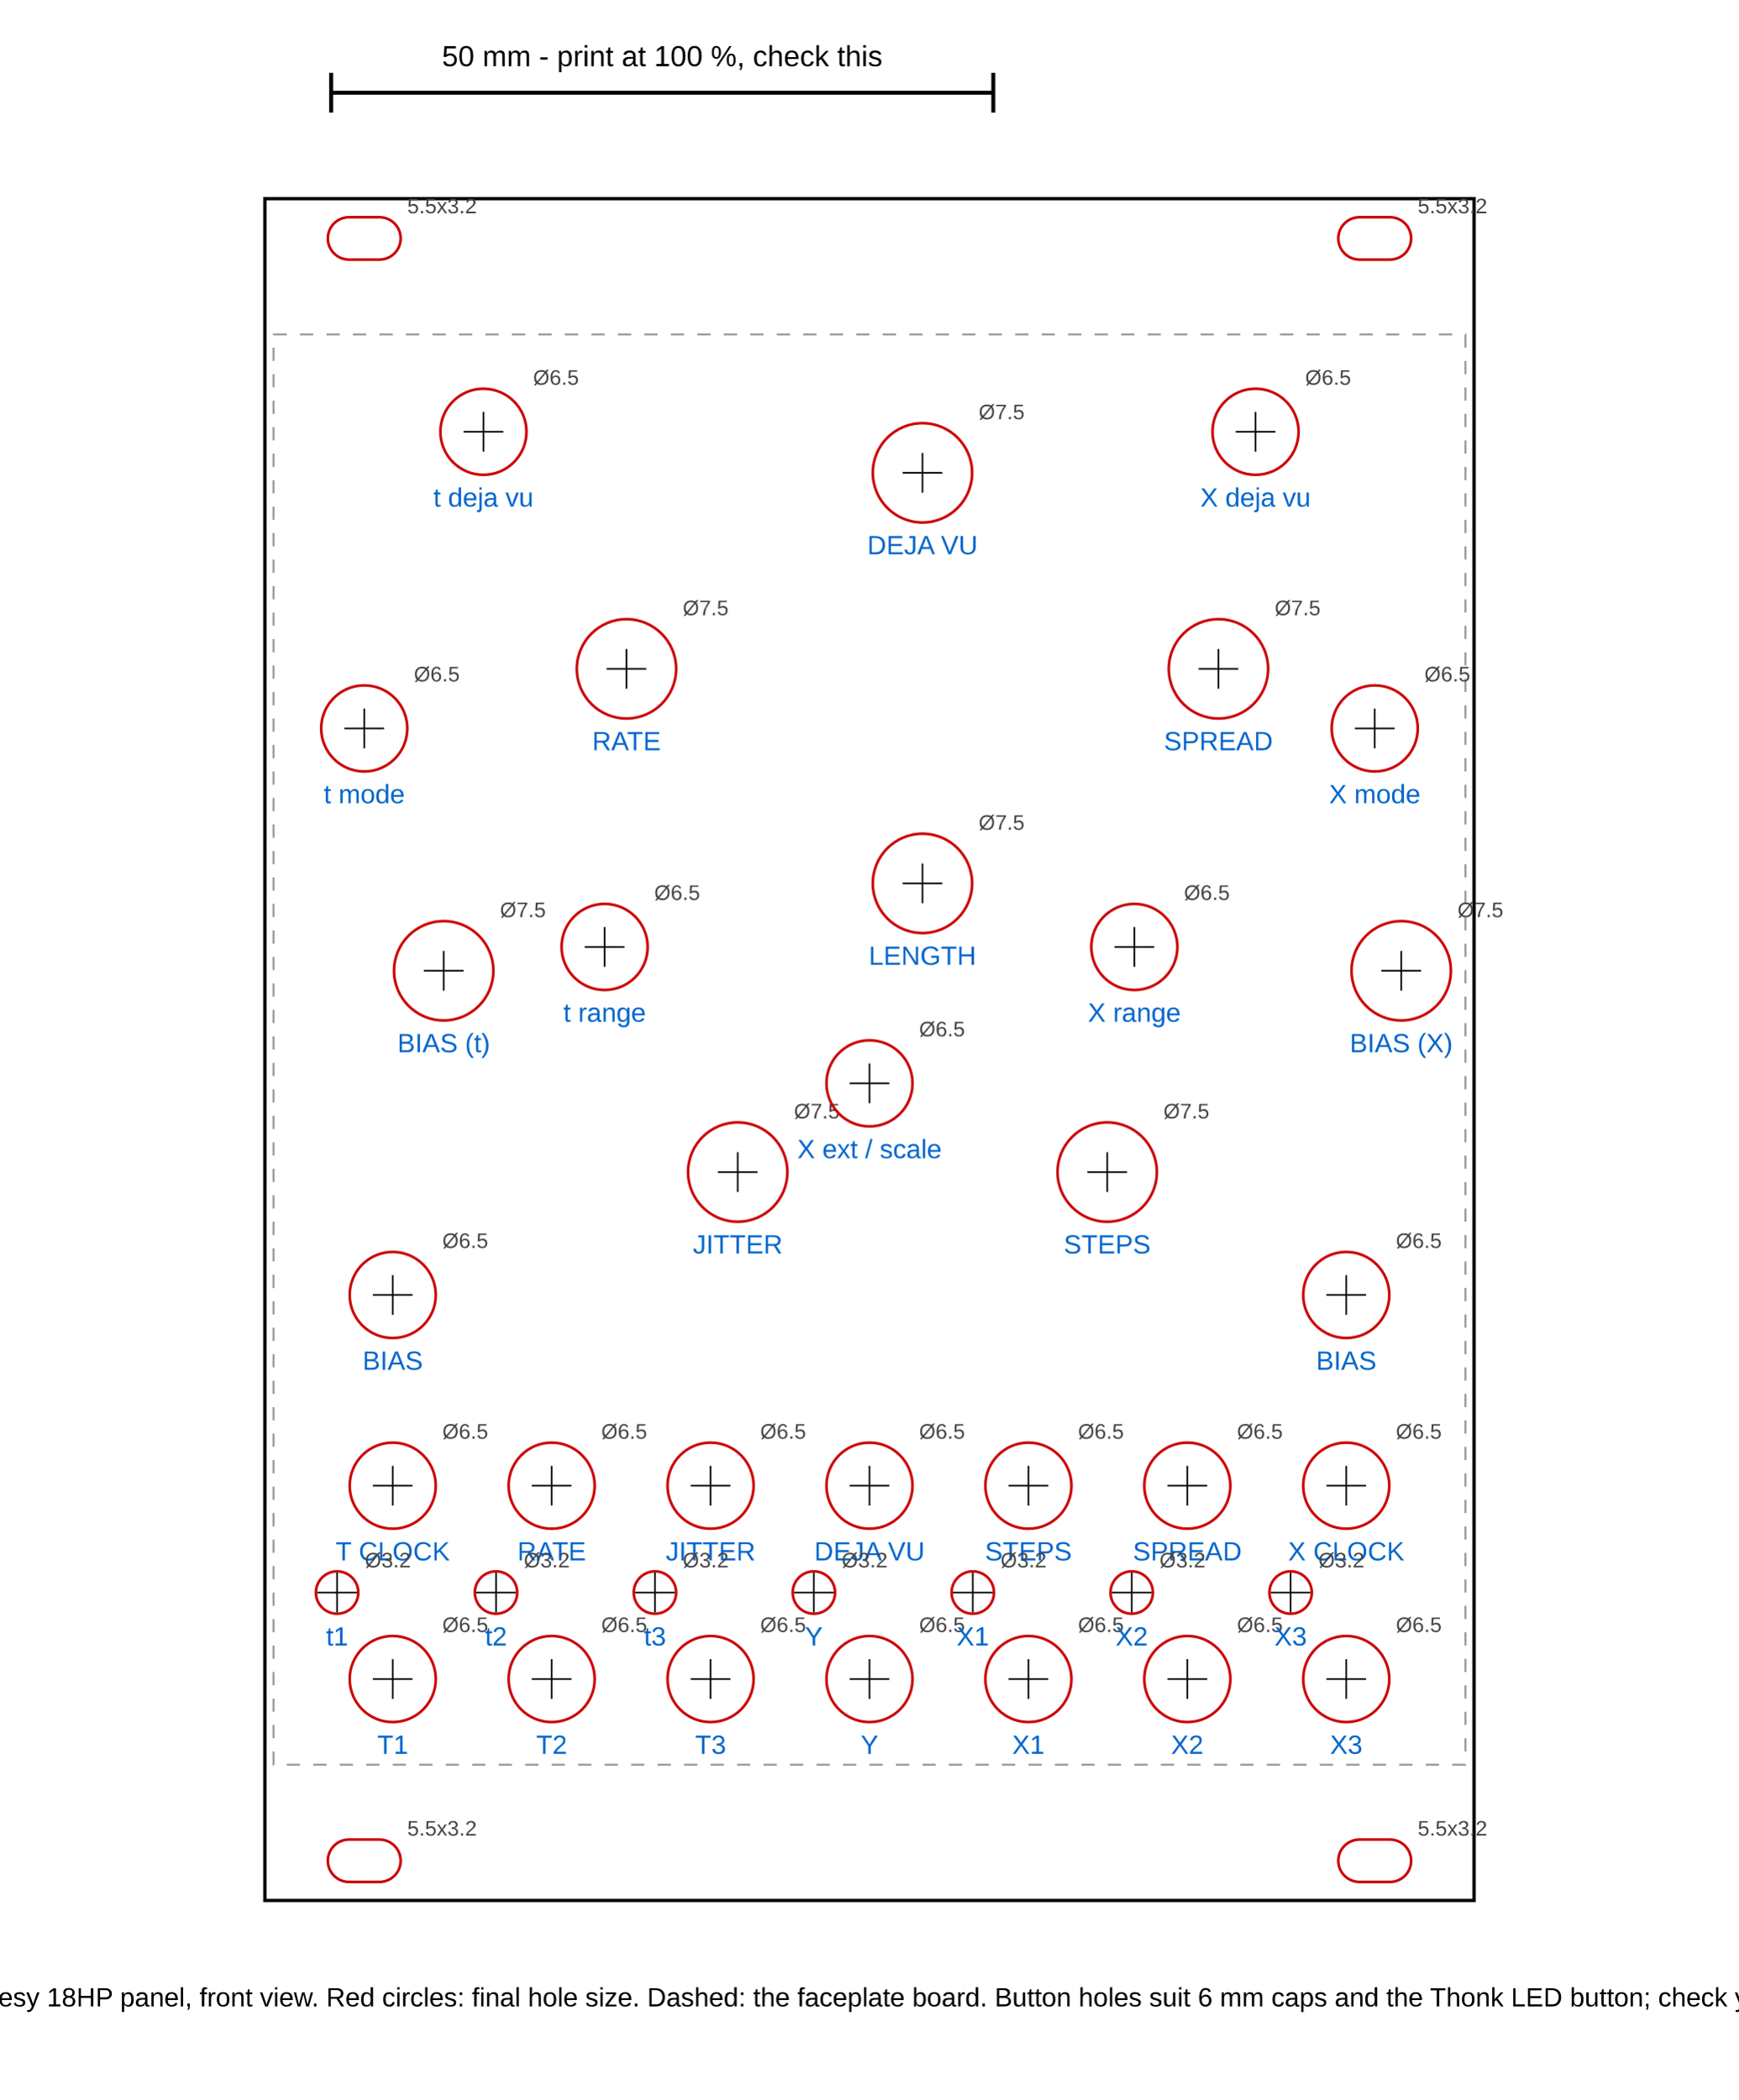
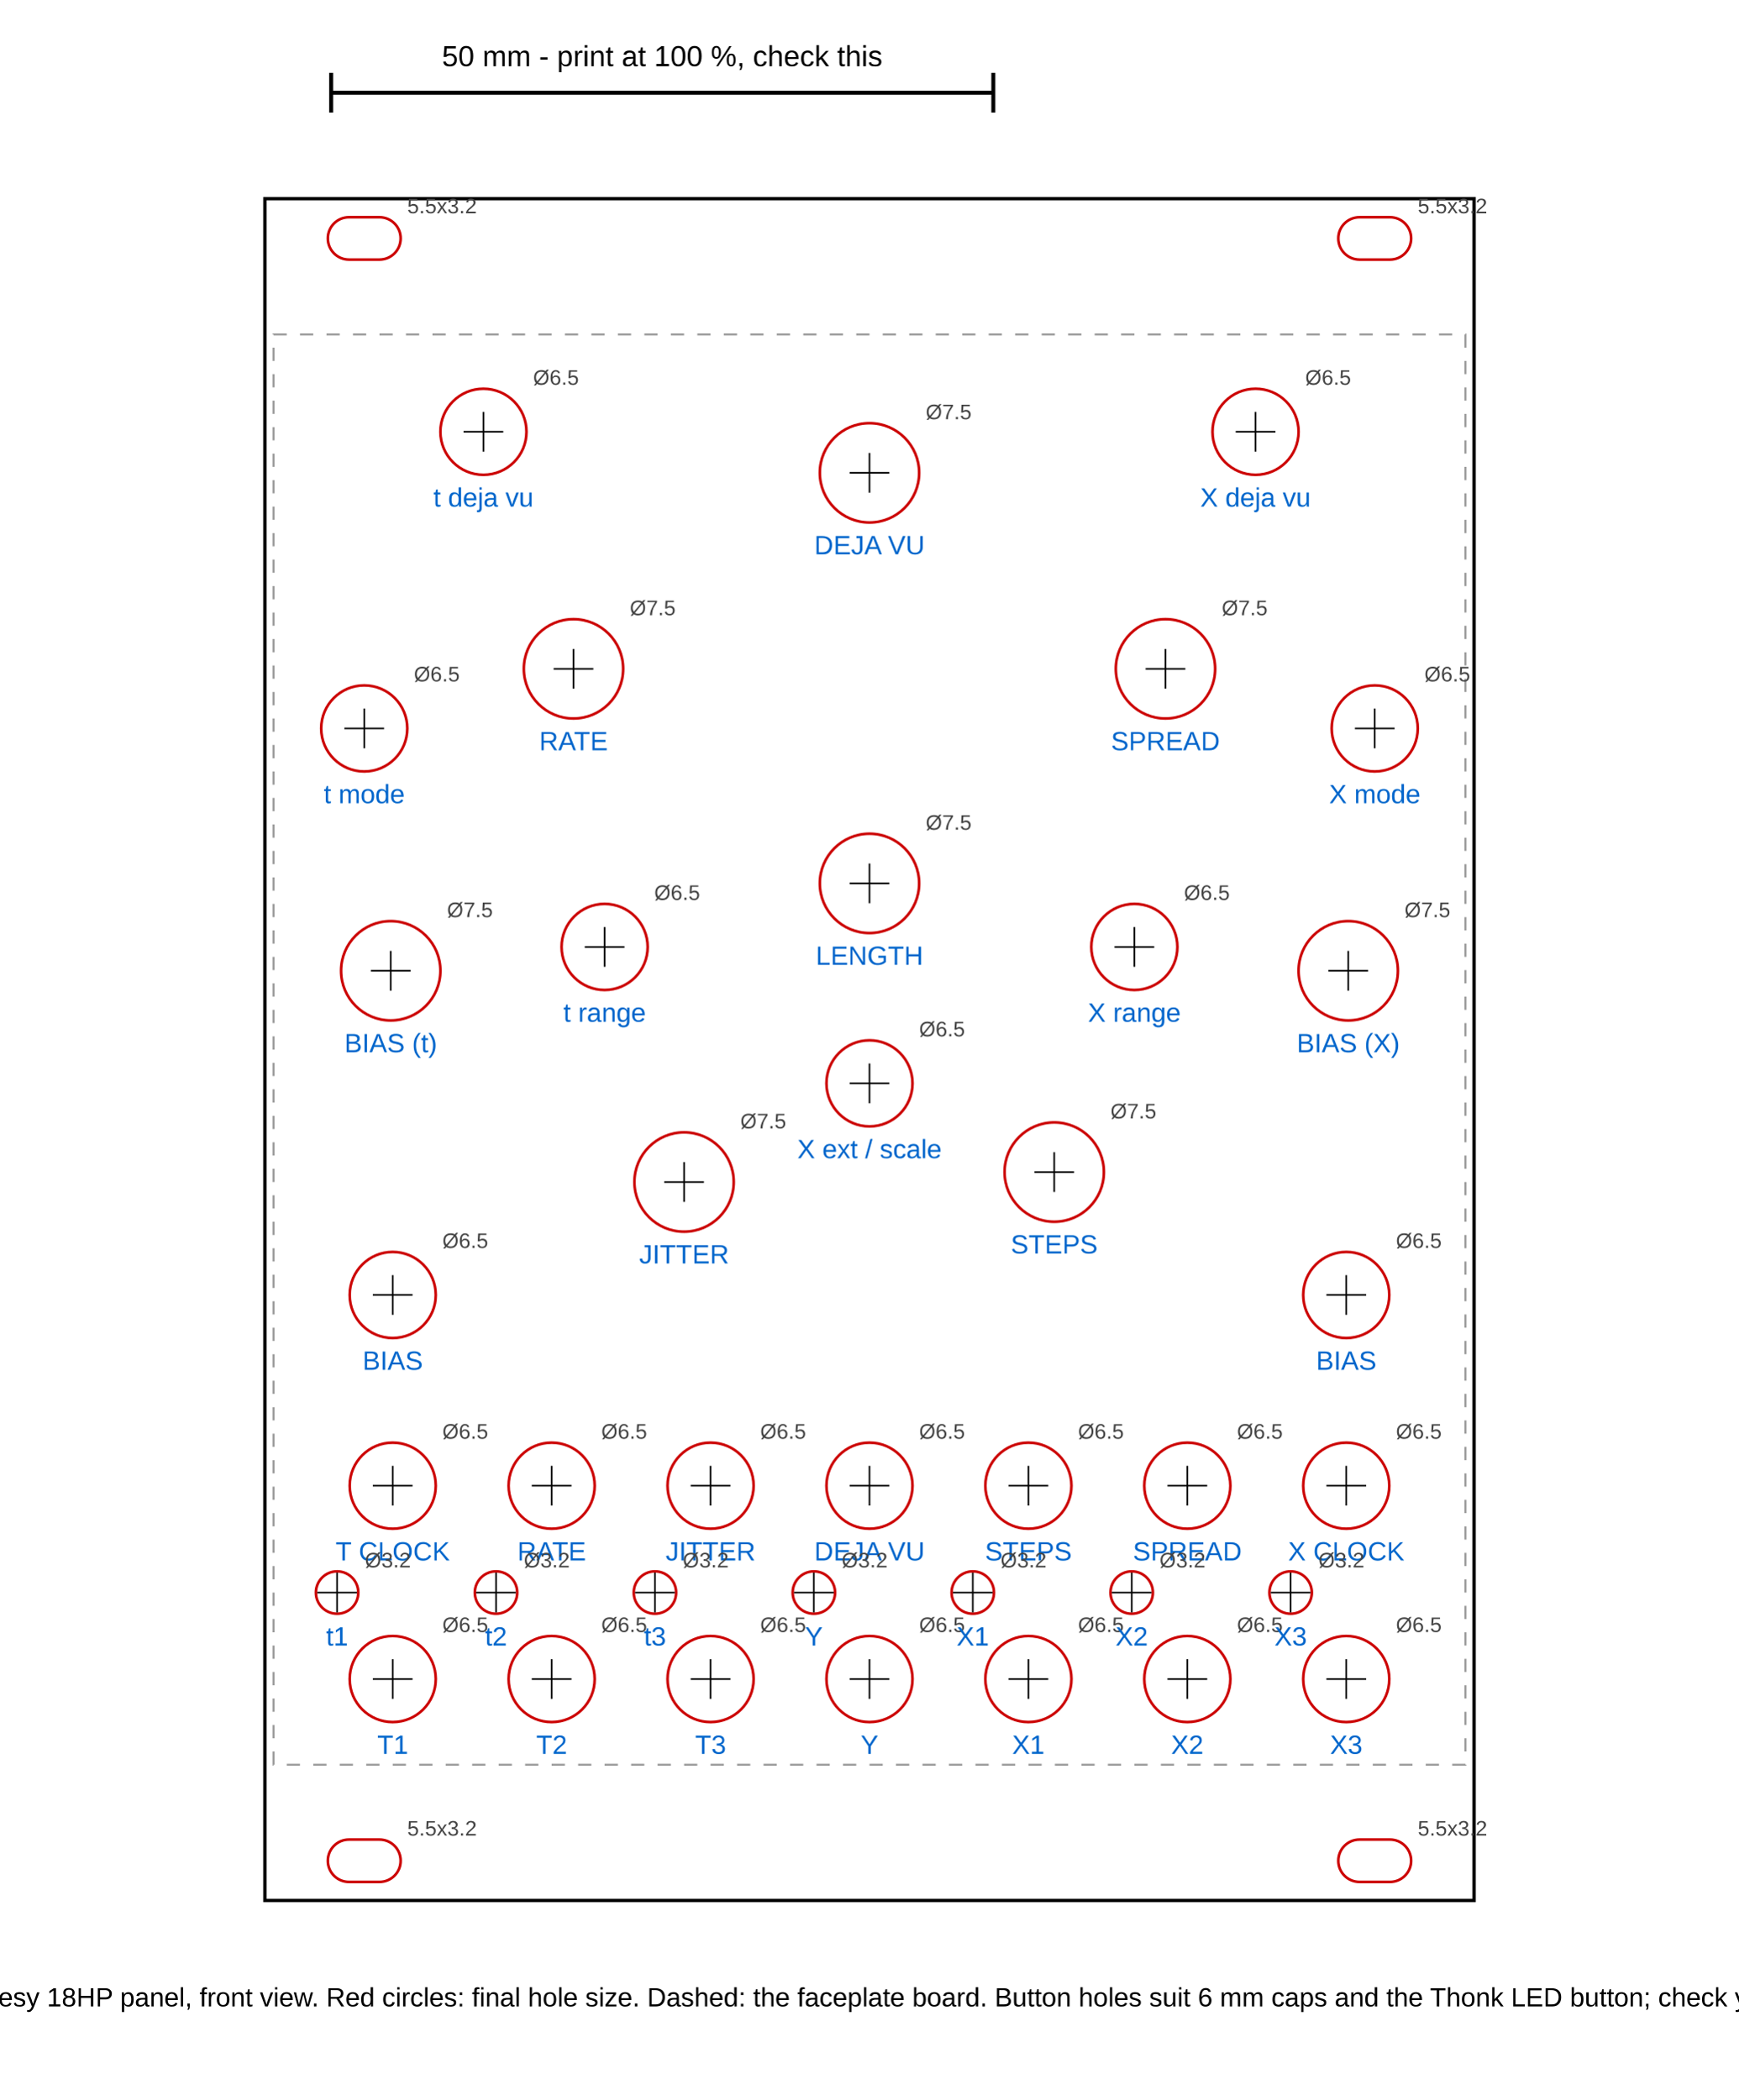
<svg xmlns="http://www.w3.org/2000/svg" width="131.3mm" height="158.5mm" viewBox="-20 -15 131.3 158.5">
  <style>text{font-family:Arial,Helvetica,sans-serif} .dim{font-size:1.6px;fill:#444} .lbl{font-size:2px;fill:#06c}</style>
  <rect x="0" y="0" width="91.3" height="128.5" fill="none" stroke="#000" stroke-width="0.25" />
  <rect x="0.65" y="10.25" width="90.0" height="108.0" fill="none" stroke="#999" stroke-width="0.15" stroke-dasharray="1,1" />
  <rect x="4.75" y="1.40" width="5.5" height="3.2" rx="1.6" fill="none" stroke="#c00" stroke-width="0.2" />
  <text class="dim" x="10.75" y="1.10">5.5x3.2</text>
  <rect x="4.75" y="123.90" width="5.5" height="3.2" rx="1.6" fill="none" stroke="#c00" stroke-width="0.2" />
  <text class="dim" x="10.75" y="123.60">5.5x3.2</text>
  <rect x="81.05" y="1.40" width="5.5" height="3.2" rx="1.6" fill="none" stroke="#c00" stroke-width="0.2" />
  <text class="dim" x="87.05" y="1.10">5.5x3.2</text>
  <rect x="81.05" y="123.90" width="5.5" height="3.2" rx="1.6" fill="none" stroke="#c00" stroke-width="0.2" />
  <text class="dim" x="87.05" y="123.60">5.5x3.2</text>
  <circle cx="9.65" cy="111.78" r="3.25" fill="none" stroke="#c00" stroke-width="0.2" />
  <line x1="8.15" y1="111.78" x2="11.15" y2="111.78" stroke="#000" stroke-width="0.12" />
  <line x1="9.65" y1="110.28" x2="9.65" y2="113.28" stroke="#000" stroke-width="0.12" />
  <text class="dim" x="13.40" y="108.23">Ø6.5</text>
  <text class="lbl" x="9.65" y="117.43" text-anchor="middle">T1</text>
  <circle cx="21.65" cy="111.78" r="3.25" fill="none" stroke="#c00" stroke-width="0.2" />
  <line x1="20.15" y1="111.78" x2="23.15" y2="111.78" stroke="#000" stroke-width="0.12" />
  <line x1="21.65" y1="110.28" x2="21.65" y2="113.28" stroke="#000" stroke-width="0.12" />
  <text class="dim" x="25.40" y="108.23">Ø6.5</text>
  <text class="lbl" x="21.65" y="117.43" text-anchor="middle">T2</text>
  <circle cx="33.65" cy="111.78" r="3.25" fill="none" stroke="#c00" stroke-width="0.2" />
  <line x1="32.15" y1="111.78" x2="35.15" y2="111.78" stroke="#000" stroke-width="0.12" />
  <line x1="33.65" y1="110.28" x2="33.65" y2="113.28" stroke="#000" stroke-width="0.12" />
  <text class="dim" x="37.40" y="108.23">Ø6.5</text>
  <text class="lbl" x="33.65" y="117.43" text-anchor="middle">T3</text>
  <circle cx="45.65" cy="111.78" r="3.25" fill="none" stroke="#c00" stroke-width="0.2" />
  <line x1="44.15" y1="111.78" x2="47.15" y2="111.78" stroke="#000" stroke-width="0.12" />
  <line x1="45.65" y1="110.28" x2="45.65" y2="113.28" stroke="#000" stroke-width="0.12" />
  <text class="dim" x="49.40" y="108.23">Ø6.5</text>
  <text class="lbl" x="45.65" y="117.43" text-anchor="middle">Y</text>
  <circle cx="57.65" cy="111.78" r="3.25" fill="none" stroke="#c00" stroke-width="0.2" />
  <line x1="56.15" y1="111.78" x2="59.15" y2="111.78" stroke="#000" stroke-width="0.12" />
  <line x1="57.65" y1="110.28" x2="57.65" y2="113.28" stroke="#000" stroke-width="0.12" />
  <text class="dim" x="61.40" y="108.23">Ø6.5</text>
  <text class="lbl" x="57.65" y="117.43" text-anchor="middle">X1</text>
  <circle cx="69.65" cy="111.78" r="3.25" fill="none" stroke="#c00" stroke-width="0.2" />
  <line x1="68.15" y1="111.78" x2="71.15" y2="111.78" stroke="#000" stroke-width="0.12" />
  <line x1="69.65" y1="110.28" x2="69.65" y2="113.28" stroke="#000" stroke-width="0.12" />
  <text class="dim" x="73.40" y="108.23">Ø6.5</text>
  <text class="lbl" x="69.65" y="117.43" text-anchor="middle">X2</text>
  <circle cx="81.65" cy="111.78" r="3.25" fill="none" stroke="#c00" stroke-width="0.2" />
  <line x1="80.15" y1="111.78" x2="83.15" y2="111.78" stroke="#000" stroke-width="0.12" />
  <line x1="81.65" y1="110.28" x2="81.65" y2="113.28" stroke="#000" stroke-width="0.12" />
  <text class="dim" x="85.40" y="108.23">Ø6.5</text>
  <text class="lbl" x="81.65" y="117.43" text-anchor="middle">X3</text>
  <circle cx="9.65" cy="97.18" r="3.25" fill="none" stroke="#c00" stroke-width="0.2" />
  <line x1="8.15" y1="97.18" x2="11.15" y2="97.18" stroke="#000" stroke-width="0.12" />
  <line x1="9.65" y1="95.68" x2="9.65" y2="98.68" stroke="#000" stroke-width="0.12" />
  <text class="dim" x="13.40" y="93.63">Ø6.5</text>
  <text class="lbl" x="9.65" y="102.83" text-anchor="middle">T CLOCK</text>
  <circle cx="21.65" cy="97.18" r="3.25" fill="none" stroke="#c00" stroke-width="0.2" />
  <line x1="20.15" y1="97.18" x2="23.15" y2="97.18" stroke="#000" stroke-width="0.12" />
  <line x1="21.65" y1="95.68" x2="21.65" y2="98.68" stroke="#000" stroke-width="0.12" />
  <text class="dim" x="25.40" y="93.63">Ø6.5</text>
  <text class="lbl" x="21.65" y="102.83" text-anchor="middle">RATE</text>
  <circle cx="33.65" cy="97.18" r="3.25" fill="none" stroke="#c00" stroke-width="0.2" />
  <line x1="32.15" y1="97.18" x2="35.15" y2="97.18" stroke="#000" stroke-width="0.12" />
  <line x1="33.65" y1="95.68" x2="33.65" y2="98.68" stroke="#000" stroke-width="0.12" />
  <text class="dim" x="37.40" y="93.63">Ø6.5</text>
  <text class="lbl" x="33.65" y="102.83" text-anchor="middle">JITTER</text>
  <circle cx="45.65" cy="97.18" r="3.25" fill="none" stroke="#c00" stroke-width="0.2" />
  <line x1="44.15" y1="97.18" x2="47.15" y2="97.18" stroke="#000" stroke-width="0.12" />
  <line x1="45.65" y1="95.68" x2="45.65" y2="98.68" stroke="#000" stroke-width="0.12" />
  <text class="dim" x="49.40" y="93.63">Ø6.5</text>
  <text class="lbl" x="45.65" y="102.83" text-anchor="middle">DEJA VU</text>
  <circle cx="57.65" cy="97.18" r="3.25" fill="none" stroke="#c00" stroke-width="0.2" />
  <line x1="56.15" y1="97.18" x2="59.15" y2="97.18" stroke="#000" stroke-width="0.12" />
  <line x1="57.65" y1="95.68" x2="57.65" y2="98.68" stroke="#000" stroke-width="0.12" />
  <text class="dim" x="61.40" y="93.63">Ø6.5</text>
  <text class="lbl" x="57.65" y="102.83" text-anchor="middle">STEPS</text>
  <circle cx="69.65" cy="97.18" r="3.25" fill="none" stroke="#c00" stroke-width="0.2" />
  <line x1="68.15" y1="97.18" x2="71.15" y2="97.18" stroke="#000" stroke-width="0.12" />
  <line x1="69.65" y1="95.68" x2="69.65" y2="98.68" stroke="#000" stroke-width="0.12" />
  <text class="dim" x="73.40" y="93.63">Ø6.5</text>
  <text class="lbl" x="69.65" y="102.83" text-anchor="middle">SPREAD</text>
  <circle cx="81.65" cy="97.18" r="3.25" fill="none" stroke="#c00" stroke-width="0.2" />
  <line x1="80.15" y1="97.18" x2="83.15" y2="97.18" stroke="#000" stroke-width="0.12" />
  <line x1="81.65" y1="95.68" x2="81.65" y2="98.68" stroke="#000" stroke-width="0.12" />
  <text class="dim" x="85.40" y="93.63">Ø6.5</text>
  <text class="lbl" x="81.65" y="102.83" text-anchor="middle">X CLOCK</text>
  <circle cx="9.65" cy="82.78" r="3.25" fill="none" stroke="#c00" stroke-width="0.2" />
  <line x1="8.15" y1="82.78" x2="11.15" y2="82.78" stroke="#000" stroke-width="0.12" />
  <line x1="9.65" y1="81.28" x2="9.65" y2="84.28" stroke="#000" stroke-width="0.12" />
  <text class="dim" x="13.40" y="79.23">Ø6.5</text>
  <text class="lbl" x="9.65" y="88.43" text-anchor="middle">BIAS</text>
  <circle cx="81.65" cy="82.78" r="3.25" fill="none" stroke="#c00" stroke-width="0.2" />
  <line x1="80.15" y1="82.78" x2="83.15" y2="82.78" stroke="#000" stroke-width="0.12" />
  <line x1="81.65" y1="81.28" x2="81.65" y2="84.28" stroke="#000" stroke-width="0.12" />
  <text class="dim" x="85.40" y="79.23">Ø6.5</text>
  <text class="lbl" x="81.65" y="88.43" text-anchor="middle">BIAS</text>
-   <circle cx="27.30" cy="35.50" r="3.75" fill="none" stroke="#c00" stroke-width="0.2" />
-   <line x1="25.80" y1="35.50" x2="28.80" y2="35.50" stroke="#000" stroke-width="0.12" />
-   <line x1="27.30" y1="34.00" x2="27.30" y2="37.00" stroke="#000" stroke-width="0.12" />
-   <text class="dim" x="31.55" y="31.45">Ø7.5</text>
-   <text class="lbl" x="27.30" y="41.65" text-anchor="middle">RATE</text>
-   <circle cx="72.00" cy="35.50" r="3.75" fill="none" stroke="#c00" stroke-width="0.2" />
-   <line x1="70.50" y1="35.50" x2="73.50" y2="35.50" stroke="#000" stroke-width="0.12" />
-   <line x1="72.00" y1="34.00" x2="72.00" y2="37.00" stroke="#000" stroke-width="0.12" />
-   <text class="dim" x="76.25" y="31.45">Ø7.5</text>
-   <text class="lbl" x="72.00" y="41.65" text-anchor="middle">SPREAD</text>
-   <circle cx="49.65" cy="20.70" r="3.75" fill="none" stroke="#c00" stroke-width="0.2" />
-   <line x1="48.15" y1="20.70" x2="51.15" y2="20.70" stroke="#000" stroke-width="0.12" />
-   <line x1="49.65" y1="19.20" x2="49.65" y2="22.20" stroke="#000" stroke-width="0.12" />
-   <text class="dim" x="53.90" y="16.65">Ø7.5</text>
-   <text class="lbl" x="49.65" y="26.85" text-anchor="middle">DEJA VU</text>
-   <circle cx="13.50" cy="58.30" r="3.75" fill="none" stroke="#c00" stroke-width="0.2" />
-   <line x1="12.00" y1="58.30" x2="15.00" y2="58.30" stroke="#000" stroke-width="0.12" />
-   <line x1="13.50" y1="56.80" x2="13.50" y2="59.80" stroke="#000" stroke-width="0.12" />
-   <text class="dim" x="17.75" y="54.25">Ø7.5</text>
-   <text class="lbl" x="13.50" y="64.45" text-anchor="middle">BIAS (t)</text>
-   <circle cx="85.80" cy="58.30" r="3.75" fill="none" stroke="#c00" stroke-width="0.2" />
-   <line x1="84.30" y1="58.30" x2="87.30" y2="58.30" stroke="#000" stroke-width="0.12" />
-   <line x1="85.80" y1="56.80" x2="85.80" y2="59.80" stroke="#000" stroke-width="0.12" />
-   <text class="dim" x="90.05" y="54.25">Ø7.5</text>
-   <text class="lbl" x="85.80" y="64.45" text-anchor="middle">BIAS (X)</text>
-   <circle cx="49.65" cy="51.70" r="3.75" fill="none" stroke="#c00" stroke-width="0.2" />
-   <line x1="48.15" y1="51.70" x2="51.15" y2="51.70" stroke="#000" stroke-width="0.12" />
-   <line x1="49.65" y1="50.20" x2="49.65" y2="53.20" stroke="#000" stroke-width="0.12" />
-   <text class="dim" x="53.90" y="47.65">Ø7.5</text>
-   <text class="lbl" x="49.65" y="57.85" text-anchor="middle">LENGTH</text>
-   <circle cx="35.70" cy="73.50" r="3.75" fill="none" stroke="#c00" stroke-width="0.2" />
-   <line x1="34.20" y1="73.50" x2="37.20" y2="73.50" stroke="#000" stroke-width="0.12" />
-   <line x1="35.70" y1="72.00" x2="35.70" y2="75.00" stroke="#000" stroke-width="0.12" />
-   <text class="dim" x="39.95" y="69.45">Ø7.5</text>
-   <text class="lbl" x="35.70" y="79.65" text-anchor="middle">JITTER</text>
-   <circle cx="63.60" cy="73.50" r="3.75" fill="none" stroke="#c00" stroke-width="0.2" />
-   <line x1="62.10" y1="73.50" x2="65.10" y2="73.50" stroke="#000" stroke-width="0.12" />
-   <line x1="63.60" y1="72.00" x2="63.60" y2="75.00" stroke="#000" stroke-width="0.12" />
-   <text class="dim" x="67.85" y="69.45">Ø7.5</text>
-   <text class="lbl" x="63.60" y="79.65" text-anchor="middle">STEPS</text>
+   <circle cx="23.30" cy="35.50" r="3.75" fill="none" stroke="#c00" stroke-width="0.2" />
+   <line x1="21.80" y1="35.50" x2="24.80" y2="35.50" stroke="#000" stroke-width="0.12" />
+   <line x1="23.30" y1="34.00" x2="23.30" y2="37.00" stroke="#000" stroke-width="0.12" />
+   <text class="dim" x="27.55" y="31.45">Ø7.5</text>
+   <text class="lbl" x="23.30" y="41.65" text-anchor="middle">RATE</text>
+   <circle cx="68.00" cy="35.50" r="3.75" fill="none" stroke="#c00" stroke-width="0.2" />
+   <line x1="66.50" y1="35.50" x2="69.50" y2="35.50" stroke="#000" stroke-width="0.12" />
+   <line x1="68.00" y1="34.00" x2="68.00" y2="37.00" stroke="#000" stroke-width="0.12" />
+   <text class="dim" x="72.25" y="31.45">Ø7.5</text>
+   <text class="lbl" x="68.00" y="41.65" text-anchor="middle">SPREAD</text>
+   <circle cx="45.65" cy="20.70" r="3.75" fill="none" stroke="#c00" stroke-width="0.2" />
+   <line x1="44.15" y1="20.70" x2="47.15" y2="20.70" stroke="#000" stroke-width="0.12" />
+   <line x1="45.65" y1="19.20" x2="45.65" y2="22.20" stroke="#000" stroke-width="0.12" />
+   <text class="dim" x="49.90" y="16.65">Ø7.5</text>
+   <text class="lbl" x="45.65" y="26.85" text-anchor="middle">DEJA VU</text>
+   <circle cx="9.50" cy="58.30" r="3.75" fill="none" stroke="#c00" stroke-width="0.2" />
+   <line x1="8.00" y1="58.30" x2="11.00" y2="58.30" stroke="#000" stroke-width="0.12" />
+   <line x1="9.50" y1="56.80" x2="9.50" y2="59.80" stroke="#000" stroke-width="0.12" />
+   <text class="dim" x="13.75" y="54.25">Ø7.5</text>
+   <text class="lbl" x="9.50" y="64.45" text-anchor="middle">BIAS (t)</text>
+   <circle cx="81.80" cy="58.30" r="3.75" fill="none" stroke="#c00" stroke-width="0.2" />
+   <line x1="80.30" y1="58.30" x2="83.30" y2="58.30" stroke="#000" stroke-width="0.12" />
+   <line x1="81.80" y1="56.80" x2="81.80" y2="59.80" stroke="#000" stroke-width="0.12" />
+   <text class="dim" x="86.05" y="54.25">Ø7.5</text>
+   <text class="lbl" x="81.80" y="64.45" text-anchor="middle">BIAS (X)</text>
+   <circle cx="45.65" cy="51.70" r="3.75" fill="none" stroke="#c00" stroke-width="0.2" />
+   <line x1="44.15" y1="51.70" x2="47.15" y2="51.70" stroke="#000" stroke-width="0.12" />
+   <line x1="45.65" y1="50.20" x2="45.65" y2="53.20" stroke="#000" stroke-width="0.12" />
+   <text class="dim" x="49.90" y="47.65">Ø7.5</text>
+   <text class="lbl" x="45.65" y="57.85" text-anchor="middle">LENGTH</text>
+   <circle cx="31.65" cy="74.25" r="3.75" fill="none" stroke="#c00" stroke-width="0.2" />
+   <line x1="30.15" y1="74.25" x2="33.15" y2="74.25" stroke="#000" stroke-width="0.12" />
+   <line x1="31.65" y1="72.75" x2="31.65" y2="75.75" stroke="#000" stroke-width="0.12" />
+   <text class="dim" x="35.90" y="70.20">Ø7.5</text>
+   <text class="lbl" x="31.65" y="80.40" text-anchor="middle">JITTER</text>
+   <circle cx="59.60" cy="73.50" r="3.75" fill="none" stroke="#c00" stroke-width="0.2" />
+   <line x1="58.10" y1="73.50" x2="61.10" y2="73.50" stroke="#000" stroke-width="0.12" />
+   <line x1="59.60" y1="72.00" x2="59.60" y2="75.00" stroke="#000" stroke-width="0.12" />
+   <text class="dim" x="63.85" y="69.45">Ø7.5</text>
+   <text class="lbl" x="59.60" y="79.65" text-anchor="middle">STEPS</text>
  <circle cx="16.50" cy="17.60" r="3.25" fill="none" stroke="#c00" stroke-width="0.2" />
  <line x1="15.00" y1="17.60" x2="18.00" y2="17.60" stroke="#000" stroke-width="0.12" />
  <line x1="16.50" y1="16.10" x2="16.50" y2="19.10" stroke="#000" stroke-width="0.12" />
  <text class="dim" x="20.25" y="14.05">Ø6.5</text>
  <text class="lbl" x="16.50" y="23.25" text-anchor="middle">t deja vu</text>
  <circle cx="74.80" cy="17.60" r="3.25" fill="none" stroke="#c00" stroke-width="0.2" />
  <line x1="73.30" y1="17.60" x2="76.30" y2="17.60" stroke="#000" stroke-width="0.12" />
  <line x1="74.80" y1="16.10" x2="74.80" y2="19.10" stroke="#000" stroke-width="0.12" />
  <text class="dim" x="78.55" y="14.05">Ø6.5</text>
  <text class="lbl" x="74.80" y="23.25" text-anchor="middle">X deja vu</text>
  <circle cx="7.50" cy="40.00" r="3.25" fill="none" stroke="#c00" stroke-width="0.2" />
  <line x1="6.00" y1="40.00" x2="9.00" y2="40.00" stroke="#000" stroke-width="0.12" />
  <line x1="7.50" y1="38.50" x2="7.50" y2="41.50" stroke="#000" stroke-width="0.12" />
  <text class="dim" x="11.25" y="36.45">Ø6.5</text>
  <text class="lbl" x="7.50" y="45.65" text-anchor="middle">t mode</text>
  <circle cx="83.80" cy="40.00" r="3.25" fill="none" stroke="#c00" stroke-width="0.2" />
  <line x1="82.30" y1="40.00" x2="85.30" y2="40.00" stroke="#000" stroke-width="0.12" />
  <line x1="83.80" y1="38.50" x2="83.80" y2="41.50" stroke="#000" stroke-width="0.12" />
  <text class="dim" x="87.55" y="36.45">Ø6.5</text>
  <text class="lbl" x="83.80" y="45.65" text-anchor="middle">X mode</text>
  <circle cx="25.65" cy="56.50" r="3.25" fill="none" stroke="#c00" stroke-width="0.2" />
  <line x1="24.15" y1="56.50" x2="27.15" y2="56.50" stroke="#000" stroke-width="0.12" />
  <line x1="25.65" y1="55.00" x2="25.65" y2="58.00" stroke="#000" stroke-width="0.12" />
  <text class="dim" x="29.40" y="52.95">Ø6.5</text>
  <text class="lbl" x="25.65" y="62.15" text-anchor="middle">t range</text>
  <circle cx="65.65" cy="56.50" r="3.25" fill="none" stroke="#c00" stroke-width="0.2" />
  <line x1="64.15" y1="56.50" x2="67.15" y2="56.50" stroke="#000" stroke-width="0.12" />
  <line x1="65.65" y1="55.00" x2="65.65" y2="58.00" stroke="#000" stroke-width="0.12" />
  <text class="dim" x="69.40" y="52.95">Ø6.5</text>
  <text class="lbl" x="65.65" y="62.15" text-anchor="middle">X range</text>
  <circle cx="45.65" cy="66.80" r="3.25" fill="none" stroke="#c00" stroke-width="0.2" />
  <line x1="44.15" y1="66.80" x2="47.15" y2="66.80" stroke="#000" stroke-width="0.12" />
  <line x1="45.65" y1="65.30" x2="45.65" y2="68.30" stroke="#000" stroke-width="0.12" />
  <text class="dim" x="49.40" y="63.25">Ø6.5</text>
  <text class="lbl" x="45.65" y="72.45" text-anchor="middle">X ext / scale</text>
  <circle cx="5.45" cy="105.25" r="1.60" fill="none" stroke="#c00" stroke-width="0.2" />
  <line x1="3.95" y1="105.25" x2="6.95" y2="105.25" stroke="#000" stroke-width="0.12" />
  <line x1="5.45" y1="103.75" x2="5.45" y2="106.75" stroke="#000" stroke-width="0.12" />
  <text class="dim" x="7.55" y="103.35">Ø3.2</text>
  <text class="lbl" x="5.45" y="109.25" text-anchor="middle">t1</text>
  <circle cx="17.45" cy="105.25" r="1.60" fill="none" stroke="#c00" stroke-width="0.2" />
  <line x1="15.95" y1="105.25" x2="18.95" y2="105.25" stroke="#000" stroke-width="0.12" />
  <line x1="17.45" y1="103.75" x2="17.45" y2="106.75" stroke="#000" stroke-width="0.12" />
  <text class="dim" x="19.55" y="103.35">Ø3.2</text>
  <text class="lbl" x="17.45" y="109.25" text-anchor="middle">t2</text>
  <circle cx="29.45" cy="105.25" r="1.60" fill="none" stroke="#c00" stroke-width="0.2" />
  <line x1="27.95" y1="105.25" x2="30.95" y2="105.25" stroke="#000" stroke-width="0.12" />
  <line x1="29.45" y1="103.75" x2="29.45" y2="106.75" stroke="#000" stroke-width="0.12" />
  <text class="dim" x="31.55" y="103.35">Ø3.2</text>
  <text class="lbl" x="29.45" y="109.25" text-anchor="middle">t3</text>
  <circle cx="41.45" cy="105.25" r="1.60" fill="none" stroke="#c00" stroke-width="0.2" />
  <line x1="39.95" y1="105.25" x2="42.95" y2="105.25" stroke="#000" stroke-width="0.12" />
  <line x1="41.45" y1="103.75" x2="41.45" y2="106.75" stroke="#000" stroke-width="0.12" />
  <text class="dim" x="43.55" y="103.35">Ø3.2</text>
  <text class="lbl" x="41.45" y="109.25" text-anchor="middle">Y</text>
  <circle cx="53.45" cy="105.25" r="1.60" fill="none" stroke="#c00" stroke-width="0.2" />
  <line x1="51.95" y1="105.25" x2="54.95" y2="105.25" stroke="#000" stroke-width="0.12" />
  <line x1="53.45" y1="103.75" x2="53.45" y2="106.75" stroke="#000" stroke-width="0.12" />
  <text class="dim" x="55.55" y="103.35">Ø3.2</text>
  <text class="lbl" x="53.45" y="109.25" text-anchor="middle">X1</text>
  <circle cx="65.45" cy="105.25" r="1.60" fill="none" stroke="#c00" stroke-width="0.2" />
  <line x1="63.95" y1="105.25" x2="66.95" y2="105.25" stroke="#000" stroke-width="0.12" />
  <line x1="65.45" y1="103.75" x2="65.45" y2="106.75" stroke="#000" stroke-width="0.12" />
  <text class="dim" x="67.55" y="103.35">Ø3.2</text>
  <text class="lbl" x="65.45" y="109.25" text-anchor="middle">X2</text>
  <circle cx="77.45" cy="105.25" r="1.60" fill="none" stroke="#c00" stroke-width="0.2" />
  <line x1="75.95" y1="105.25" x2="78.95" y2="105.25" stroke="#000" stroke-width="0.12" />
  <line x1="77.45" y1="103.75" x2="77.45" y2="106.75" stroke="#000" stroke-width="0.12" />
  <text class="dim" x="79.55" y="103.35">Ø3.2</text>
  <text class="lbl" x="77.45" y="109.25" text-anchor="middle">X3</text>
  <line x1="5" y1="-8" x2="55" y2="-8" stroke="#000" stroke-width="0.3" />
  <line x1="5" y1="-9.5" x2="5" y2="-6.5" stroke="#000" stroke-width="0.3" />
  <line x1="55" y1="-9.5" x2="55" y2="-6.5" stroke="#000" stroke-width="0.3" />
  <text x="30" y="-10" font-size="2.2" text-anchor="middle">50 mm - print at 100 %, check this</text>
  <text x="45.65" y="136.5" font-size="2" text-anchor="middle">Marblesy 18HP panel, front view. Red circles: final hole size. Dashed: the faceplate board. Button holes suit 6 mm caps and the Thonk LED button; check yours.</text>
</svg>
